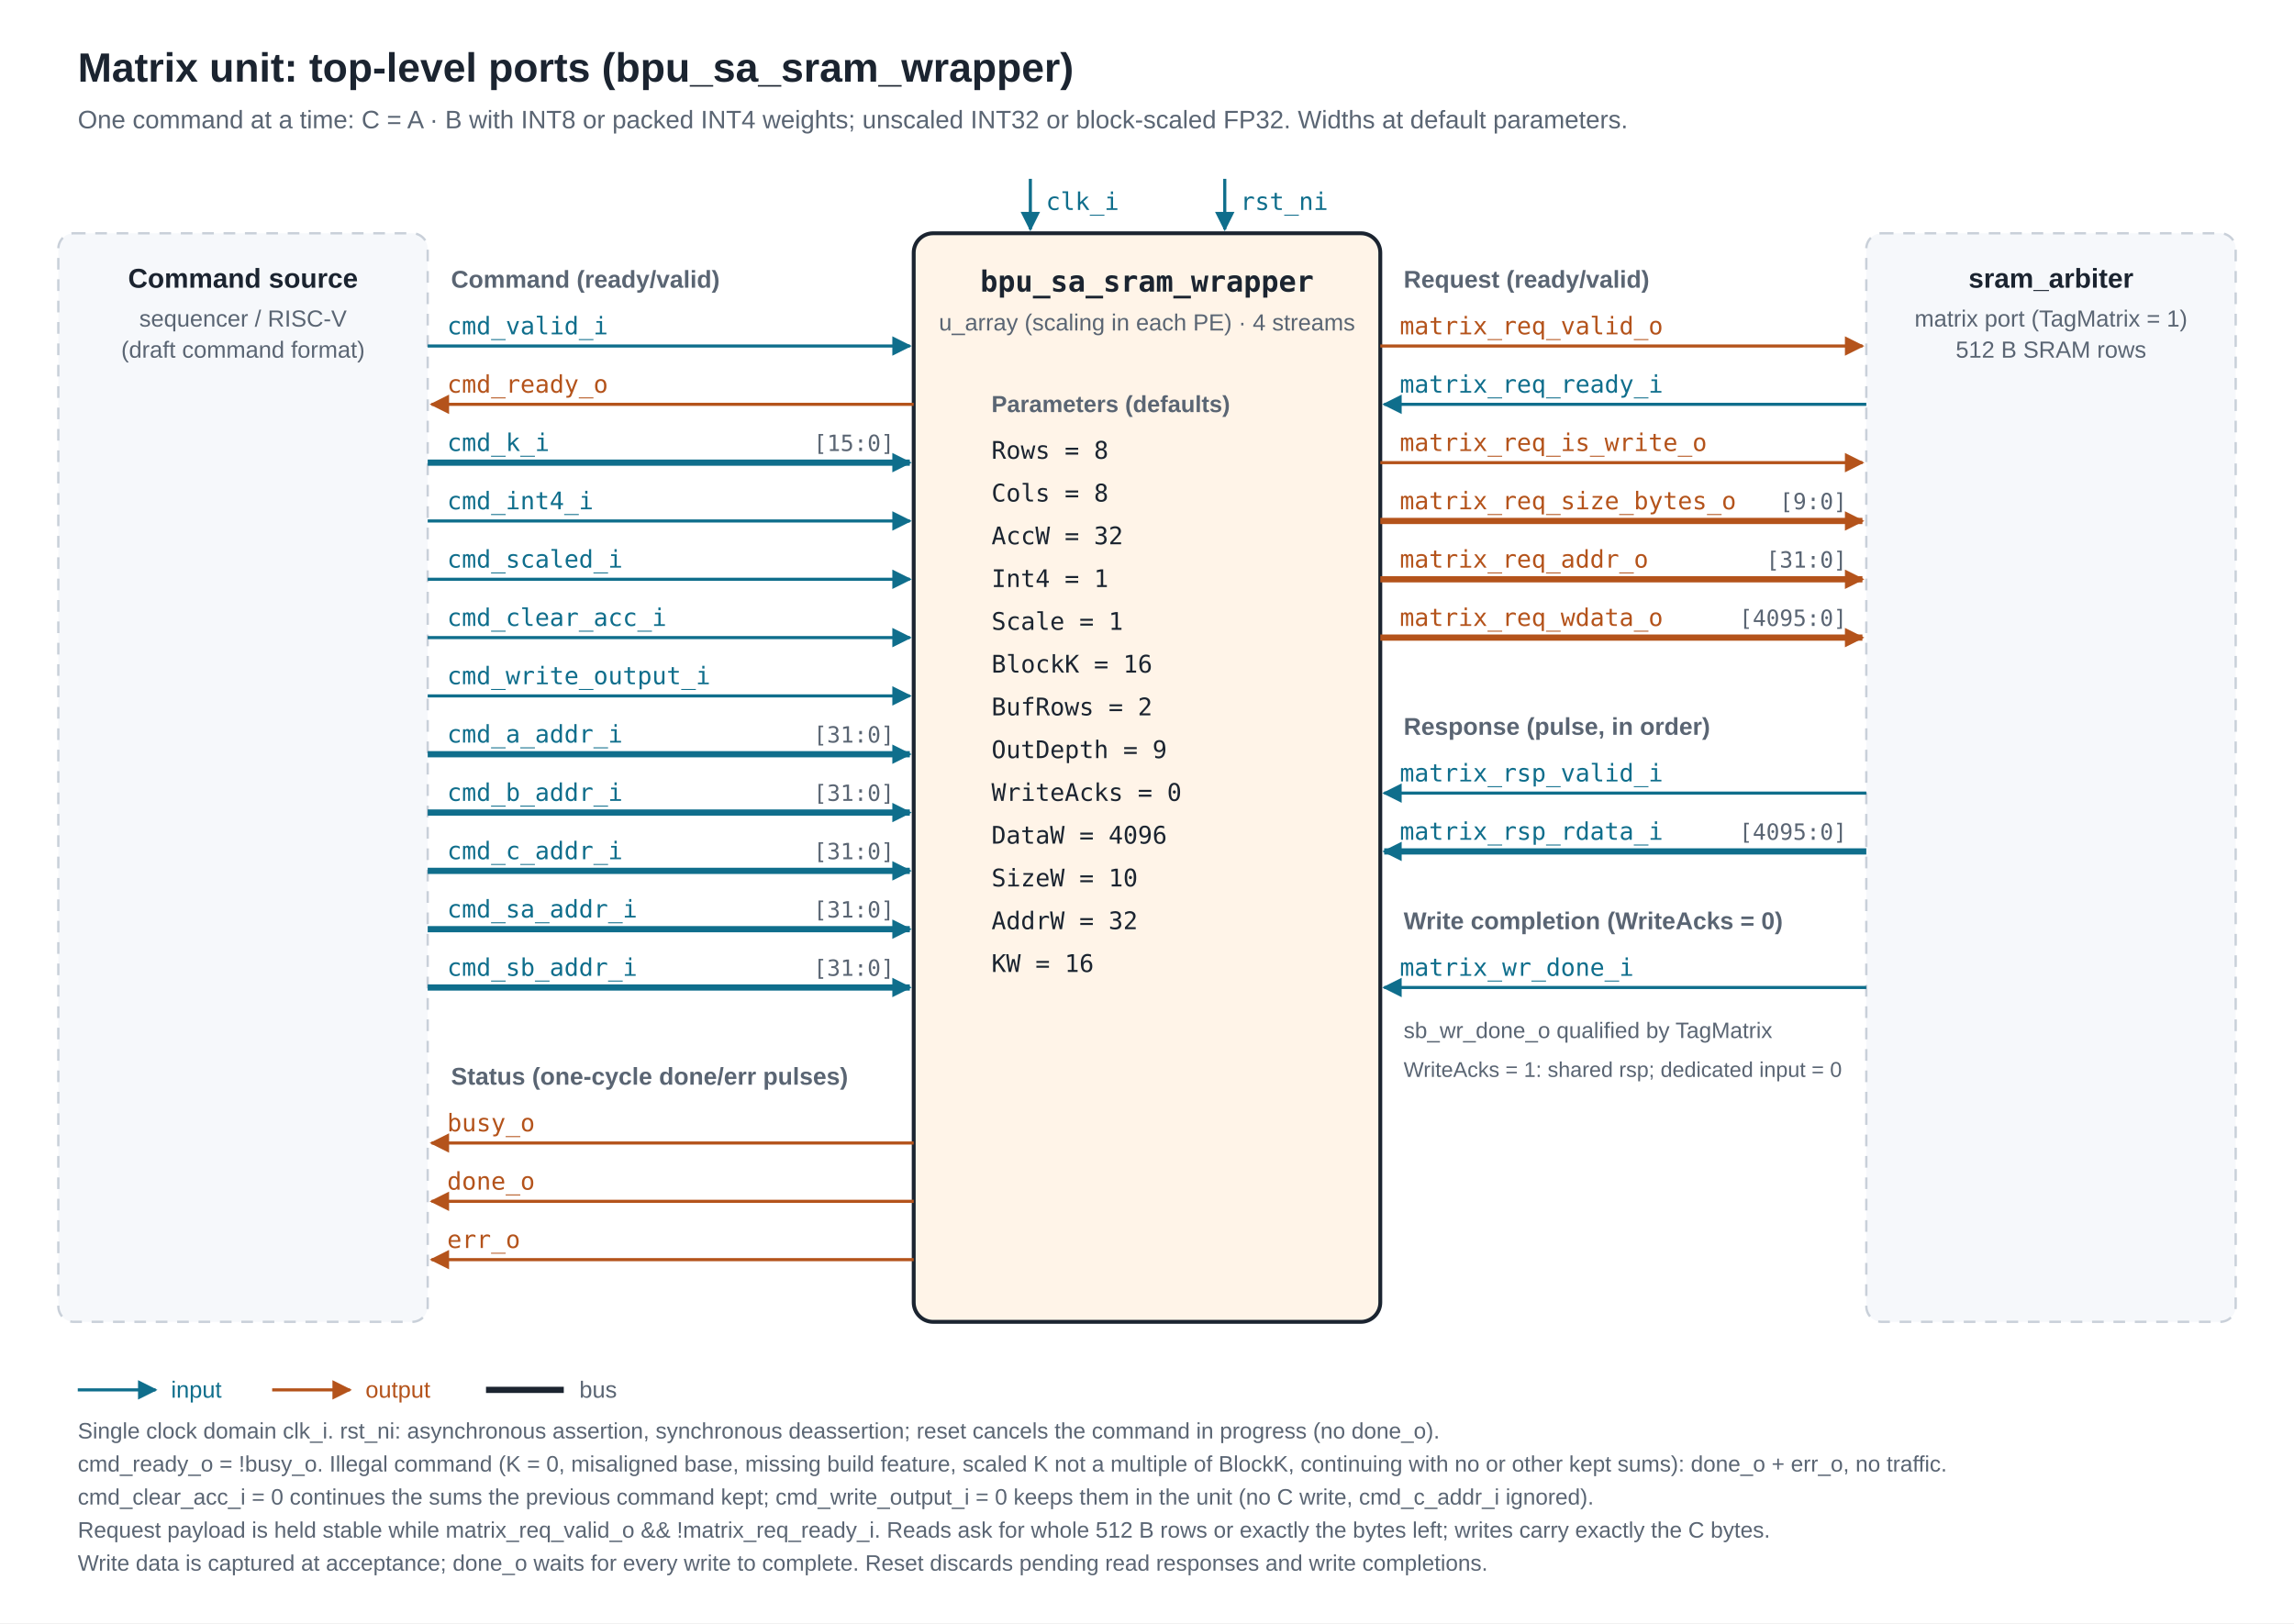
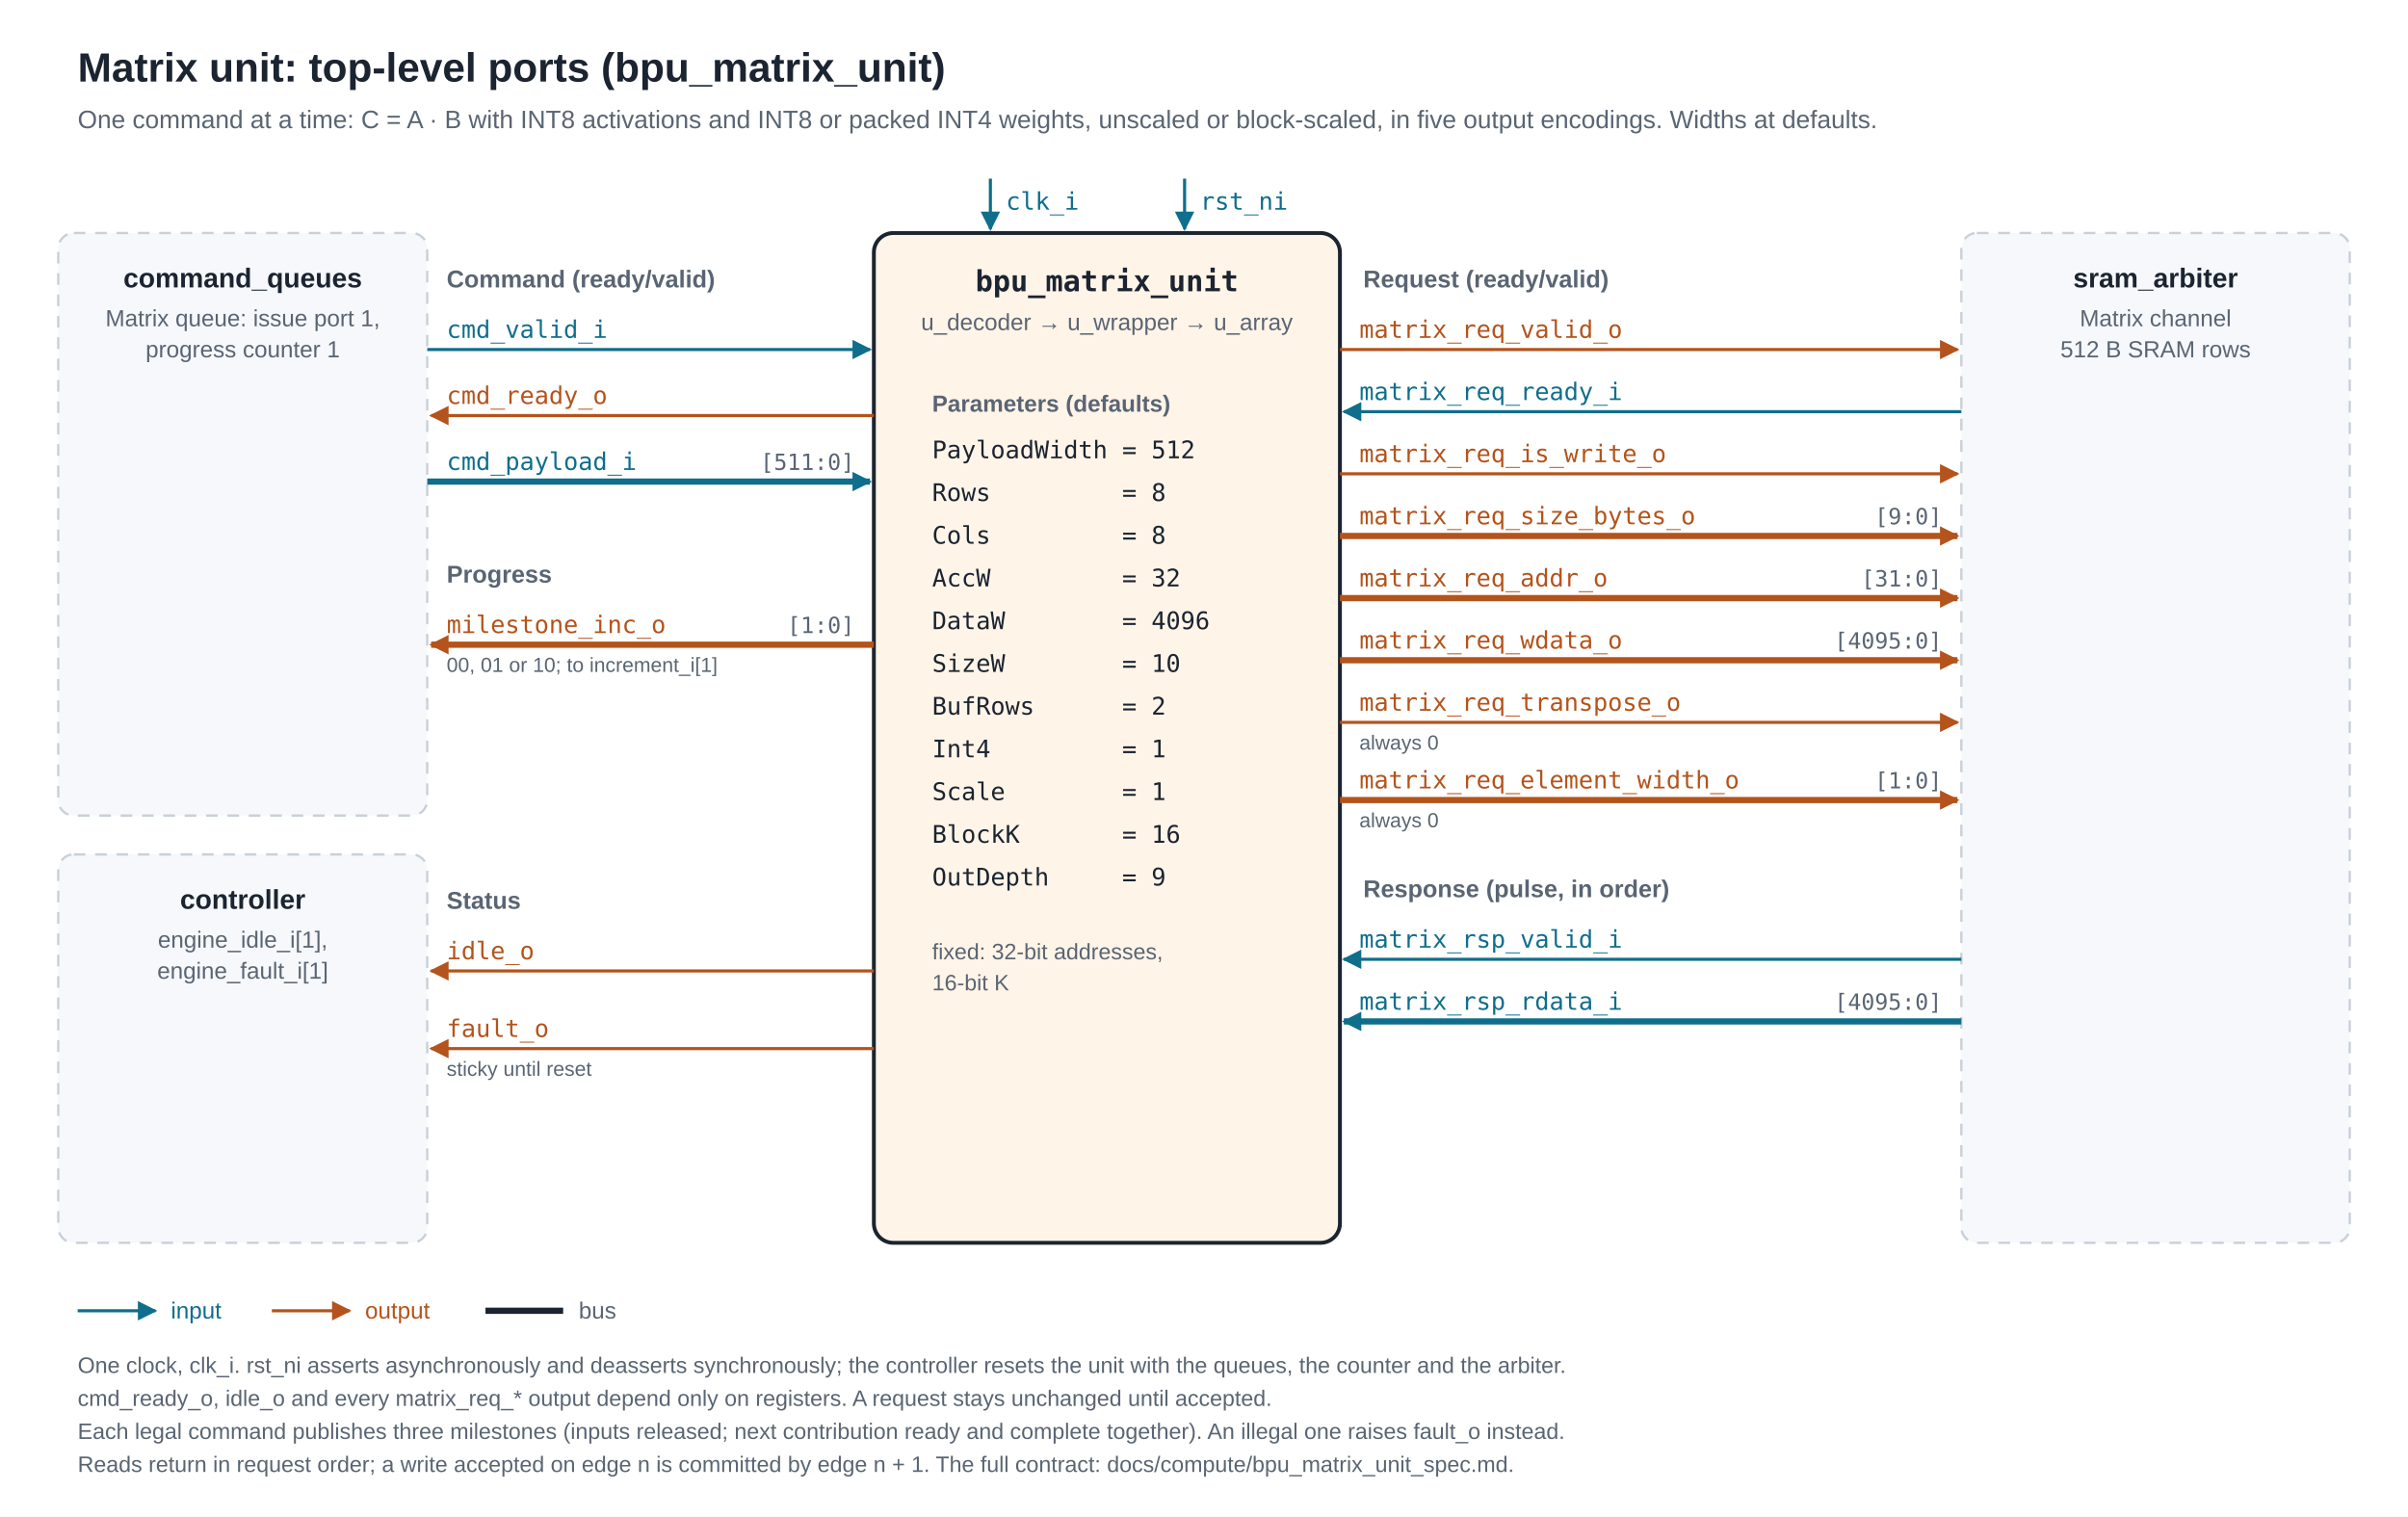
- <svg xmlns="http://www.w3.org/2000/svg" width="1180" height="835" viewBox="0 0 1180 835" role="img">
+ <svg xmlns="http://www.w3.org/2000/svg" width="1240" height="781" viewBox="0 0 1240 781" role="img">
  <defs>
    <marker id="ain" viewBox="0 0 10 10" refX="9" refY="5" markerWidth="10" markerHeight="10" markerUnits="userSpaceOnUse" orient="auto">
      <path d="M0 0L10 5L0 10z" fill="#0f6e8c" />
    </marker>
    <marker id="aout" viewBox="0 0 10 10" refX="9" refY="5" markerWidth="10" markerHeight="10" markerUnits="userSpaceOnUse" orient="auto">
      <path d="M0 0L10 5L0 10z" fill="#b4531b" />
    </marker>
    <marker id="aink" viewBox="0 0 10 10" refX="9" refY="5" markerWidth="10" markerHeight="10" markerUnits="userSpaceOnUse" orient="auto">
      <path d="M0 0L10 5L0 10z" fill="#1b2430" />
    </marker>
  </defs>
-   <rect width="1180" height="835" fill="#ffffff" />
-   <text x="40" y="42" font-family="Segoe UI, Helvetica Neue, Arial, sans-serif" font-size="21" fill="#1b2430" font-weight="bold" text-anchor="start">Matrix unit: top-level ports (bpu_sa_sram_wrapper)</text>
-   <text x="40" y="66" font-family="Segoe UI, Helvetica Neue, Arial, sans-serif" font-size="13" fill="#5a6573" font-weight="normal" text-anchor="start">One command at a time: C = A · B with INT8 or packed INT4 weights; unscaled INT32 or block-scaled FP32. Widths at default parameters.</text>
-   <rect x="30" y="120" width="190" height="560" rx="8" fill="#f6f8fb" stroke="#c9d0d9" stroke-width="1.2" stroke-dasharray="6 5" />
-   <text x="125" y="148" font-family="Segoe UI, Helvetica Neue, Arial, sans-serif" font-size="14" fill="#1b2430" font-weight="bold" text-anchor="middle">Command source</text>
-   <text x="125" y="168" font-family="Segoe UI, Helvetica Neue, Arial, sans-serif" font-size="12" fill="#5a6573" font-weight="normal" text-anchor="middle">sequencer / RISC-V</text>
-   <text x="125" y="184" font-family="Segoe UI, Helvetica Neue, Arial, sans-serif" font-size="12" fill="#5a6573" font-weight="normal" text-anchor="middle">(draft command format)</text>
-   <rect x="960" y="120" width="190" height="560" rx="8" fill="#f6f8fb" stroke="#c9d0d9" stroke-width="1.2" stroke-dasharray="6 5" />
-   <text x="1055" y="148" font-family="Segoe UI, Helvetica Neue, Arial, sans-serif" font-size="14" fill="#1b2430" font-weight="bold" text-anchor="middle">sram_arbiter</text>
-   <text x="1055" y="168" font-family="Segoe UI, Helvetica Neue, Arial, sans-serif" font-size="12" fill="#5a6573" font-weight="normal" text-anchor="middle">matrix port (TagMatrix = 1)</text>
-   <text x="1055" y="184" font-family="Segoe UI, Helvetica Neue, Arial, sans-serif" font-size="12" fill="#5a6573" font-weight="normal" text-anchor="middle">512 B SRAM rows</text>
-   <rect x="470" y="120" width="240" height="560" rx="10" fill="#fff4e8" stroke="#1b2430" stroke-width="2" />
-   <text x="590.0" y="150" font-family="Consolas, Menlo, DejaVu Sans Mono, monospace" font-size="15" fill="#1b2430" font-weight="bold" text-anchor="middle">bpu_sa_sram_wrapper</text>
-   <text x="590.0" y="170" font-family="Segoe UI, Helvetica Neue, Arial, sans-serif" font-size="12" fill="#5a6573" font-weight="normal" text-anchor="middle">u_array (scaling in each PE) · 4 streams</text>
-   <text x="510" y="212" font-family="Segoe UI, Helvetica Neue, Arial, sans-serif" font-size="12" fill="#5a6573" font-weight="bold" text-anchor="start">Parameters (defaults)</text>
-   <text x="510" y="236" font-family="Consolas, Menlo, DejaVu Sans Mono, monospace" font-size="12.5" fill="#1b2430" font-weight="normal" text-anchor="start">Rows      = 8</text>
-   <text x="510" y="258" font-family="Consolas, Menlo, DejaVu Sans Mono, monospace" font-size="12.5" fill="#1b2430" font-weight="normal" text-anchor="start">Cols      = 8</text>
-   <text x="510" y="280" font-family="Consolas, Menlo, DejaVu Sans Mono, monospace" font-size="12.5" fill="#1b2430" font-weight="normal" text-anchor="start">AccW      = 32</text>
-   <text x="510" y="302" font-family="Consolas, Menlo, DejaVu Sans Mono, monospace" font-size="12.5" fill="#1b2430" font-weight="normal" text-anchor="start">Int4      = 1</text>
-   <text x="510" y="324" font-family="Consolas, Menlo, DejaVu Sans Mono, monospace" font-size="12.5" fill="#1b2430" font-weight="normal" text-anchor="start">Scale     = 1</text>
-   <text x="510" y="346" font-family="Consolas, Menlo, DejaVu Sans Mono, monospace" font-size="12.5" fill="#1b2430" font-weight="normal" text-anchor="start">BlockK    = 16</text>
-   <text x="510" y="368" font-family="Consolas, Menlo, DejaVu Sans Mono, monospace" font-size="12.5" fill="#1b2430" font-weight="normal" text-anchor="start">BufRows   = 2</text>
-   <text x="510" y="390" font-family="Consolas, Menlo, DejaVu Sans Mono, monospace" font-size="12.5" fill="#1b2430" font-weight="normal" text-anchor="start">OutDepth  = 9</text>
-   <text x="510" y="412" font-family="Consolas, Menlo, DejaVu Sans Mono, monospace" font-size="12.5" fill="#1b2430" font-weight="normal" text-anchor="start">WriteAcks = 0</text>
-   <text x="510" y="434" font-family="Consolas, Menlo, DejaVu Sans Mono, monospace" font-size="12.5" fill="#1b2430" font-weight="normal" text-anchor="start">DataW     = 4096</text>
-   <text x="510" y="456" font-family="Consolas, Menlo, DejaVu Sans Mono, monospace" font-size="12.5" fill="#1b2430" font-weight="normal" text-anchor="start">SizeW     = 10</text>
-   <text x="510" y="478" font-family="Consolas, Menlo, DejaVu Sans Mono, monospace" font-size="12.5" fill="#1b2430" font-weight="normal" text-anchor="start">AddrW     = 32</text>
-   <text x="510" y="500" font-family="Consolas, Menlo, DejaVu Sans Mono, monospace" font-size="12.5" fill="#1b2430" font-weight="normal" text-anchor="start">KW        = 16</text>
-   <polyline points="530,92 530,118" fill="none" stroke="#0f6e8c" stroke-width="1.6" marker-end="url(#ain)" />
-   <text x="538" y="108" font-family="Consolas, Menlo, DejaVu Sans Mono, monospace" font-size="12.5" fill="#0f6e8c" font-weight="normal" text-anchor="start">clk_i</text>
-   <polyline points="630,92 630,118" fill="none" stroke="#0f6e8c" stroke-width="1.6" marker-end="url(#ain)" />
-   <text x="638" y="108" font-family="Consolas, Menlo, DejaVu Sans Mono, monospace" font-size="12.5" fill="#0f6e8c" font-weight="normal" text-anchor="start">rst_ni</text>
-   <text x="232" y="148" font-family="Segoe UI, Helvetica Neue, Arial, sans-serif" font-size="12.5" fill="#5a6573" font-weight="bold" text-anchor="start">Command (ready/valid)</text>
-   <polyline points="220,178 468,178" fill="none" stroke="#0f6e8c" stroke-width="1.6" marker-end="url(#ain)" />
-   <text x="230" y="172" font-family="Consolas, Menlo, DejaVu Sans Mono, monospace" font-size="12.5" fill="#0f6e8c" font-weight="normal" text-anchor="start">cmd_valid_i</text>
-   <polyline points="470,208 222,208" fill="none" stroke="#b4531b" stroke-width="1.6" marker-end="url(#aout)" />
-   <text x="230" y="202" font-family="Consolas, Menlo, DejaVu Sans Mono, monospace" font-size="12.5" fill="#b4531b" font-weight="normal" text-anchor="start">cmd_ready_o</text>
-   <polyline points="220,238 468,238" fill="none" stroke="#0f6e8c" stroke-width="3.2" marker-end="url(#ain)" />
-   <text x="230" y="232" font-family="Consolas, Menlo, DejaVu Sans Mono, monospace" font-size="12.5" fill="#0f6e8c" font-weight="normal" text-anchor="start">cmd_k_i</text>
-   <text x="460" y="232" font-family="Consolas, Menlo, DejaVu Sans Mono, monospace" font-size="11.5" fill="#5a6573" font-weight="normal" text-anchor="end">[15:0]</text>
-   <polyline points="220,268 468,268" fill="none" stroke="#0f6e8c" stroke-width="1.6" marker-end="url(#ain)" />
-   <text x="230" y="262" font-family="Consolas, Menlo, DejaVu Sans Mono, monospace" font-size="12.5" fill="#0f6e8c" font-weight="normal" text-anchor="start">cmd_int4_i</text>
-   <polyline points="220,298 468,298" fill="none" stroke="#0f6e8c" stroke-width="1.6" marker-end="url(#ain)" />
-   <text x="230" y="292" font-family="Consolas, Menlo, DejaVu Sans Mono, monospace" font-size="12.5" fill="#0f6e8c" font-weight="normal" text-anchor="start">cmd_scaled_i</text>
-   <polyline points="220,328 468,328" fill="none" stroke="#0f6e8c" stroke-width="1.6" marker-end="url(#ain)" />
-   <text x="230" y="322" font-family="Consolas, Menlo, DejaVu Sans Mono, monospace" font-size="12.5" fill="#0f6e8c" font-weight="normal" text-anchor="start">cmd_clear_acc_i</text>
-   <polyline points="220,358 468,358" fill="none" stroke="#0f6e8c" stroke-width="1.6" marker-end="url(#ain)" />
-   <text x="230" y="352" font-family="Consolas, Menlo, DejaVu Sans Mono, monospace" font-size="12.5" fill="#0f6e8c" font-weight="normal" text-anchor="start">cmd_write_output_i</text>
-   <polyline points="220,388 468,388" fill="none" stroke="#0f6e8c" stroke-width="3.2" marker-end="url(#ain)" />
-   <text x="230" y="382" font-family="Consolas, Menlo, DejaVu Sans Mono, monospace" font-size="12.5" fill="#0f6e8c" font-weight="normal" text-anchor="start">cmd_a_addr_i</text>
-   <text x="460" y="382" font-family="Consolas, Menlo, DejaVu Sans Mono, monospace" font-size="11.5" fill="#5a6573" font-weight="normal" text-anchor="end">[31:0]</text>
-   <polyline points="220,418 468,418" fill="none" stroke="#0f6e8c" stroke-width="3.2" marker-end="url(#ain)" />
-   <text x="230" y="412" font-family="Consolas, Menlo, DejaVu Sans Mono, monospace" font-size="12.5" fill="#0f6e8c" font-weight="normal" text-anchor="start">cmd_b_addr_i</text>
-   <text x="460" y="412" font-family="Consolas, Menlo, DejaVu Sans Mono, monospace" font-size="11.5" fill="#5a6573" font-weight="normal" text-anchor="end">[31:0]</text>
-   <polyline points="220,448 468,448" fill="none" stroke="#0f6e8c" stroke-width="3.2" marker-end="url(#ain)" />
-   <text x="230" y="442" font-family="Consolas, Menlo, DejaVu Sans Mono, monospace" font-size="12.5" fill="#0f6e8c" font-weight="normal" text-anchor="start">cmd_c_addr_i</text>
-   <text x="460" y="442" font-family="Consolas, Menlo, DejaVu Sans Mono, monospace" font-size="11.5" fill="#5a6573" font-weight="normal" text-anchor="end">[31:0]</text>
-   <polyline points="220,478 468,478" fill="none" stroke="#0f6e8c" stroke-width="3.2" marker-end="url(#ain)" />
-   <text x="230" y="472" font-family="Consolas, Menlo, DejaVu Sans Mono, monospace" font-size="12.5" fill="#0f6e8c" font-weight="normal" text-anchor="start">cmd_sa_addr_i</text>
-   <text x="460" y="472" font-family="Consolas, Menlo, DejaVu Sans Mono, monospace" font-size="11.5" fill="#5a6573" font-weight="normal" text-anchor="end">[31:0]</text>
-   <polyline points="220,508 468,508" fill="none" stroke="#0f6e8c" stroke-width="3.2" marker-end="url(#ain)" />
-   <text x="230" y="502" font-family="Consolas, Menlo, DejaVu Sans Mono, monospace" font-size="12.5" fill="#0f6e8c" font-weight="normal" text-anchor="start">cmd_sb_addr_i</text>
-   <text x="460" y="502" font-family="Consolas, Menlo, DejaVu Sans Mono, monospace" font-size="11.5" fill="#5a6573" font-weight="normal" text-anchor="end">[31:0]</text>
-   <text x="232" y="558" font-family="Segoe UI, Helvetica Neue, Arial, sans-serif" font-size="12.5" fill="#5a6573" font-weight="bold" text-anchor="start">Status (one-cycle done/err pulses)</text>
-   <polyline points="470,588 222,588" fill="none" stroke="#b4531b" stroke-width="1.6" marker-end="url(#aout)" />
-   <text x="230" y="582" font-family="Consolas, Menlo, DejaVu Sans Mono, monospace" font-size="12.5" fill="#b4531b" font-weight="normal" text-anchor="start">busy_o</text>
-   <polyline points="470,618 222,618" fill="none" stroke="#b4531b" stroke-width="1.6" marker-end="url(#aout)" />
-   <text x="230" y="612" font-family="Consolas, Menlo, DejaVu Sans Mono, monospace" font-size="12.5" fill="#b4531b" font-weight="normal" text-anchor="start">done_o</text>
-   <polyline points="470,648 222,648" fill="none" stroke="#b4531b" stroke-width="1.6" marker-end="url(#aout)" />
-   <text x="230" y="642" font-family="Consolas, Menlo, DejaVu Sans Mono, monospace" font-size="12.5" fill="#b4531b" font-weight="normal" text-anchor="start">err_o</text>
-   <text x="722" y="148" font-family="Segoe UI, Helvetica Neue, Arial, sans-serif" font-size="12.5" fill="#5a6573" font-weight="bold" text-anchor="start">Request (ready/valid)</text>
-   <polyline points="710,178 958,178" fill="none" stroke="#b4531b" stroke-width="1.6" marker-end="url(#aout)" />
-   <text x="720" y="172" font-family="Consolas, Menlo, DejaVu Sans Mono, monospace" font-size="12.5" fill="#b4531b" font-weight="normal" text-anchor="start">matrix_req_valid_o</text>
-   <polyline points="960,208 712,208" fill="none" stroke="#0f6e8c" stroke-width="1.6" marker-end="url(#ain)" />
-   <text x="720" y="202" font-family="Consolas, Menlo, DejaVu Sans Mono, monospace" font-size="12.5" fill="#0f6e8c" font-weight="normal" text-anchor="start">matrix_req_ready_i</text>
-   <polyline points="710,238 958,238" fill="none" stroke="#b4531b" stroke-width="1.6" marker-end="url(#aout)" />
-   <text x="720" y="232" font-family="Consolas, Menlo, DejaVu Sans Mono, monospace" font-size="12.5" fill="#b4531b" font-weight="normal" text-anchor="start">matrix_req_is_write_o</text>
-   <polyline points="710,268 958,268" fill="none" stroke="#b4531b" stroke-width="3.2" marker-end="url(#aout)" />
-   <text x="720" y="262" font-family="Consolas, Menlo, DejaVu Sans Mono, monospace" font-size="12.5" fill="#b4531b" font-weight="normal" text-anchor="start">matrix_req_size_bytes_o</text>
-   <text x="950" y="262" font-family="Consolas, Menlo, DejaVu Sans Mono, monospace" font-size="11.5" fill="#5a6573" font-weight="normal" text-anchor="end">[9:0]</text>
-   <polyline points="710,298 958,298" fill="none" stroke="#b4531b" stroke-width="3.2" marker-end="url(#aout)" />
-   <text x="720" y="292" font-family="Consolas, Menlo, DejaVu Sans Mono, monospace" font-size="12.5" fill="#b4531b" font-weight="normal" text-anchor="start">matrix_req_addr_o</text>
-   <text x="950" y="292" font-family="Consolas, Menlo, DejaVu Sans Mono, monospace" font-size="11.5" fill="#5a6573" font-weight="normal" text-anchor="end">[31:0]</text>
-   <polyline points="710,328 958,328" fill="none" stroke="#b4531b" stroke-width="3.2" marker-end="url(#aout)" />
-   <text x="720" y="322" font-family="Consolas, Menlo, DejaVu Sans Mono, monospace" font-size="12.5" fill="#b4531b" font-weight="normal" text-anchor="start">matrix_req_wdata_o</text>
-   <text x="950" y="322" font-family="Consolas, Menlo, DejaVu Sans Mono, monospace" font-size="11.5" fill="#5a6573" font-weight="normal" text-anchor="end">[4095:0]</text>
-   <text x="722" y="378" font-family="Segoe UI, Helvetica Neue, Arial, sans-serif" font-size="12.5" fill="#5a6573" font-weight="bold" text-anchor="start">Response (pulse, in order)</text>
-   <polyline points="960,408 712,408" fill="none" stroke="#0f6e8c" stroke-width="1.6" marker-end="url(#ain)" />
-   <text x="720" y="402" font-family="Consolas, Menlo, DejaVu Sans Mono, monospace" font-size="12.5" fill="#0f6e8c" font-weight="normal" text-anchor="start">matrix_rsp_valid_i</text>
-   <polyline points="960,438 712,438" fill="none" stroke="#0f6e8c" stroke-width="3.2" marker-end="url(#ain)" />
-   <text x="720" y="432" font-family="Consolas, Menlo, DejaVu Sans Mono, monospace" font-size="12.5" fill="#0f6e8c" font-weight="normal" text-anchor="start">matrix_rsp_rdata_i</text>
-   <text x="950" y="432" font-family="Consolas, Menlo, DejaVu Sans Mono, monospace" font-size="11.5" fill="#5a6573" font-weight="normal" text-anchor="end">[4095:0]</text>
-   <text x="722" y="478" font-family="Segoe UI, Helvetica Neue, Arial, sans-serif" font-size="12.5" fill="#5a6573" font-weight="bold" text-anchor="start">Write completion (WriteAcks = 0)</text>
-   <polyline points="960,508 712,508" fill="none" stroke="#0f6e8c" stroke-width="1.6" marker-end="url(#ain)" />
-   <text x="720" y="502" font-family="Consolas, Menlo, DejaVu Sans Mono, monospace" font-size="12.5" fill="#0f6e8c" font-weight="normal" text-anchor="start">matrix_wr_done_i</text>
-   <text x="722" y="534" font-family="Segoe UI, Helvetica Neue, Arial, sans-serif" font-size="11.5" fill="#5a6573" font-weight="normal" text-anchor="start">sb_wr_done_o qualified by TagMatrix</text>
-   <text x="722" y="554" font-family="Segoe UI, Helvetica Neue, Arial, sans-serif" font-size="11" fill="#5a6573" font-weight="normal" text-anchor="start">WriteAcks = 1: shared rsp; dedicated input = 0</text>
-   <polyline points="40,715 80,715" fill="none" stroke="#0f6e8c" stroke-width="1.6" marker-end="url(#ain)" />
-   <text x="88" y="719" font-family="Segoe UI, Helvetica Neue, Arial, sans-serif" font-size="12" fill="#0f6e8c" font-weight="normal" text-anchor="start">input</text>
-   <polyline points="140,715 180,715" fill="none" stroke="#b4531b" stroke-width="1.6" marker-end="url(#aout)" />
-   <text x="188" y="719" font-family="Segoe UI, Helvetica Neue, Arial, sans-serif" font-size="12" fill="#b4531b" font-weight="normal" text-anchor="start">output</text>
-   <polyline points="250,715 290,715" fill="none" stroke="#1b2430" stroke-width="3.2" />
-   <text x="298" y="719" font-family="Segoe UI, Helvetica Neue, Arial, sans-serif" font-size="12" fill="#5a6573" font-weight="normal" text-anchor="start">bus</text>
-   <text x="40" y="740" font-family="Segoe UI, Helvetica Neue, Arial, sans-serif" font-size="11.5" fill="#5a6573" font-weight="normal" text-anchor="start">Single clock domain clk_i. rst_ni: asynchronous assertion, synchronous deassertion; reset cancels the command in progress (no done_o).</text>
-   <text x="40" y="757" font-family="Segoe UI, Helvetica Neue, Arial, sans-serif" font-size="11.5" fill="#5a6573" font-weight="normal" text-anchor="start">cmd_ready_o = !busy_o. Illegal command (K = 0, misaligned base, missing build feature, scaled K not a multiple of BlockK, continuing with no or other kept sums): done_o + err_o, no traffic.</text>
-   <text x="40" y="774" font-family="Segoe UI, Helvetica Neue, Arial, sans-serif" font-size="11.5" fill="#5a6573" font-weight="normal" text-anchor="start">cmd_clear_acc_i = 0 continues the sums the previous command kept; cmd_write_output_i = 0 keeps them in the unit (no C write, cmd_c_addr_i ignored).</text>
-   <text x="40" y="791" font-family="Segoe UI, Helvetica Neue, Arial, sans-serif" font-size="11.5" fill="#5a6573" font-weight="normal" text-anchor="start">Request payload is held stable while matrix_req_valid_o &amp;&amp; !matrix_req_ready_i. Reads ask for whole 512 B rows or exactly the bytes left; writes carry exactly the C bytes.</text>
-   <text x="40" y="808" font-family="Segoe UI, Helvetica Neue, Arial, sans-serif" font-size="11.5" fill="#5a6573" font-weight="normal" text-anchor="start">Write data is captured at acceptance; done_o waits for every write to complete. Reset discards pending read responses and write completions.</text>
+   <rect width="1240" height="781" fill="#ffffff" />
+   <text x="40" y="42" font-family="Segoe UI, Helvetica Neue, Arial, sans-serif" font-size="21" fill="#1b2430" font-weight="bold" text-anchor="start" xml:space="preserve">Matrix unit: top-level ports (bpu_matrix_unit)</text>
+   <text x="40" y="66" font-family="Segoe UI, Helvetica Neue, Arial, sans-serif" font-size="13" fill="#5a6573" font-weight="normal" text-anchor="start" xml:space="preserve">One command at a time: C = A · B with INT8 activations and INT8 or packed INT4 weights, unscaled or block-scaled, in five output encodings. Widths at defaults.</text>
+   <rect x="30" y="120" width="190" height="300" rx="8" fill="#f6f8fb" stroke="#c9d0d9" stroke-width="1.2" stroke-dasharray="6 5" />
+   <text x="125" y="148" font-family="Segoe UI, Helvetica Neue, Arial, sans-serif" font-size="14" fill="#1b2430" font-weight="bold" text-anchor="middle" xml:space="preserve">command_queues</text>
+   <text x="125" y="168" font-family="Segoe UI, Helvetica Neue, Arial, sans-serif" font-size="12" fill="#5a6573" font-weight="normal" text-anchor="middle" xml:space="preserve">Matrix queue: issue port 1,</text>
+   <text x="125" y="184" font-family="Segoe UI, Helvetica Neue, Arial, sans-serif" font-size="12" fill="#5a6573" font-weight="normal" text-anchor="middle" xml:space="preserve">progress counter 1</text>
+   <rect x="30" y="440" width="190" height="200" rx="8" fill="#f6f8fb" stroke="#c9d0d9" stroke-width="1.2" stroke-dasharray="6 5" />
+   <text x="125" y="468" font-family="Segoe UI, Helvetica Neue, Arial, sans-serif" font-size="14" fill="#1b2430" font-weight="bold" text-anchor="middle" xml:space="preserve">controller</text>
+   <text x="125" y="488" font-family="Segoe UI, Helvetica Neue, Arial, sans-serif" font-size="12" fill="#5a6573" font-weight="normal" text-anchor="middle" xml:space="preserve">engine_idle_i[1],</text>
+   <text x="125" y="504" font-family="Segoe UI, Helvetica Neue, Arial, sans-serif" font-size="12" fill="#5a6573" font-weight="normal" text-anchor="middle" xml:space="preserve">engine_fault_i[1]</text>
+   <rect x="1010" y="120" width="200" height="520" rx="8" fill="#f6f8fb" stroke="#c9d0d9" stroke-width="1.2" stroke-dasharray="6 5" />
+   <text x="1110" y="148" font-family="Segoe UI, Helvetica Neue, Arial, sans-serif" font-size="14" fill="#1b2430" font-weight="bold" text-anchor="middle" xml:space="preserve">sram_arbiter</text>
+   <text x="1110" y="168" font-family="Segoe UI, Helvetica Neue, Arial, sans-serif" font-size="12" fill="#5a6573" font-weight="normal" text-anchor="middle" xml:space="preserve">Matrix channel</text>
+   <text x="1110" y="184" font-family="Segoe UI, Helvetica Neue, Arial, sans-serif" font-size="12" fill="#5a6573" font-weight="normal" text-anchor="middle" xml:space="preserve">512 B SRAM rows</text>
+   <rect x="450" y="120" width="240" height="520" rx="10" fill="#fff4e8" stroke="#1b2430" stroke-width="2" />
+   <text x="570.0" y="150" font-family="Consolas, Menlo, DejaVu Sans Mono, monospace" font-size="15" fill="#1b2430" font-weight="bold" text-anchor="middle" xml:space="preserve">bpu_matrix_unit</text>
+   <text x="570.0" y="170" font-family="Segoe UI, Helvetica Neue, Arial, sans-serif" font-size="12" fill="#5a6573" font-weight="normal" text-anchor="middle" xml:space="preserve">u_decoder → u_wrapper → u_array</text>
+   <text x="480" y="212" font-family="Segoe UI, Helvetica Neue, Arial, sans-serif" font-size="12" fill="#5a6573" font-weight="bold" text-anchor="start" xml:space="preserve">Parameters (defaults)</text>
+   <text x="480" y="236" font-family="Consolas, Menlo, DejaVu Sans Mono, monospace" font-size="12.5" fill="#1b2430" font-weight="normal" text-anchor="start" xml:space="preserve">PayloadWidth = 512</text>
+   <text x="480" y="258" font-family="Consolas, Menlo, DejaVu Sans Mono, monospace" font-size="12.5" fill="#1b2430" font-weight="normal" text-anchor="start" xml:space="preserve">Rows         = 8</text>
+   <text x="480" y="280" font-family="Consolas, Menlo, DejaVu Sans Mono, monospace" font-size="12.5" fill="#1b2430" font-weight="normal" text-anchor="start" xml:space="preserve">Cols         = 8</text>
+   <text x="480" y="302" font-family="Consolas, Menlo, DejaVu Sans Mono, monospace" font-size="12.5" fill="#1b2430" font-weight="normal" text-anchor="start" xml:space="preserve">AccW         = 32</text>
+   <text x="480" y="324" font-family="Consolas, Menlo, DejaVu Sans Mono, monospace" font-size="12.5" fill="#1b2430" font-weight="normal" text-anchor="start" xml:space="preserve">DataW        = 4096</text>
+   <text x="480" y="346" font-family="Consolas, Menlo, DejaVu Sans Mono, monospace" font-size="12.5" fill="#1b2430" font-weight="normal" text-anchor="start" xml:space="preserve">SizeW        = 10</text>
+   <text x="480" y="368" font-family="Consolas, Menlo, DejaVu Sans Mono, monospace" font-size="12.5" fill="#1b2430" font-weight="normal" text-anchor="start" xml:space="preserve">BufRows      = 2</text>
+   <text x="480" y="390" font-family="Consolas, Menlo, DejaVu Sans Mono, monospace" font-size="12.5" fill="#1b2430" font-weight="normal" text-anchor="start" xml:space="preserve">Int4         = 1</text>
+   <text x="480" y="412" font-family="Consolas, Menlo, DejaVu Sans Mono, monospace" font-size="12.5" fill="#1b2430" font-weight="normal" text-anchor="start" xml:space="preserve">Scale        = 1</text>
+   <text x="480" y="434" font-family="Consolas, Menlo, DejaVu Sans Mono, monospace" font-size="12.5" fill="#1b2430" font-weight="normal" text-anchor="start" xml:space="preserve">BlockK       = 16</text>
+   <text x="480" y="456" font-family="Consolas, Menlo, DejaVu Sans Mono, monospace" font-size="12.5" fill="#1b2430" font-weight="normal" text-anchor="start" xml:space="preserve">OutDepth     = 9</text>
+   <text x="480" y="494" font-family="Segoe UI, Helvetica Neue, Arial, sans-serif" font-size="11.5" fill="#5a6573" font-weight="normal" text-anchor="start" xml:space="preserve">fixed: 32-bit addresses,</text>
+   <text x="480" y="510" font-family="Segoe UI, Helvetica Neue, Arial, sans-serif" font-size="11.5" fill="#5a6573" font-weight="normal" text-anchor="start" xml:space="preserve">16-bit K</text>
+   <polyline points="510,92 510,118" fill="none" stroke="#0f6e8c" stroke-width="1.6" marker-end="url(#ain)" />
+   <text x="518" y="108" font-family="Consolas, Menlo, DejaVu Sans Mono, monospace" font-size="12.5" fill="#0f6e8c" font-weight="normal" text-anchor="start" xml:space="preserve">clk_i</text>
+   <polyline points="610,92 610,118" fill="none" stroke="#0f6e8c" stroke-width="1.6" marker-end="url(#ain)" />
+   <text x="618" y="108" font-family="Consolas, Menlo, DejaVu Sans Mono, monospace" font-size="12.5" fill="#0f6e8c" font-weight="normal" text-anchor="start" xml:space="preserve">rst_ni</text>
+   <text x="230" y="148" font-family="Segoe UI, Helvetica Neue, Arial, sans-serif" font-size="12.5" fill="#5a6573" font-weight="bold" text-anchor="start" xml:space="preserve">Command (ready/valid)</text>
+   <polyline points="220,180 448,180" fill="none" stroke="#0f6e8c" stroke-width="1.6" marker-end="url(#ain)" />
+   <text x="230" y="174" font-family="Consolas, Menlo, DejaVu Sans Mono, monospace" font-size="12.5" fill="#0f6e8c" font-weight="normal" text-anchor="start" xml:space="preserve">cmd_valid_i</text>
+   <polyline points="450,214 222,214" fill="none" stroke="#b4531b" stroke-width="1.6" marker-end="url(#aout)" />
+   <text x="230" y="208" font-family="Consolas, Menlo, DejaVu Sans Mono, monospace" font-size="12.5" fill="#b4531b" font-weight="normal" text-anchor="start" xml:space="preserve">cmd_ready_o</text>
+   <polyline points="220,248 448,248" fill="none" stroke="#0f6e8c" stroke-width="3.2" marker-end="url(#ain)" />
+   <text x="230" y="242" font-family="Consolas, Menlo, DejaVu Sans Mono, monospace" font-size="12.5" fill="#0f6e8c" font-weight="normal" text-anchor="start" xml:space="preserve">cmd_payload_i</text>
+   <text x="440" y="242" font-family="Consolas, Menlo, DejaVu Sans Mono, monospace" font-size="11.5" fill="#5a6573" font-weight="normal" text-anchor="end" xml:space="preserve">[511:0]</text>
+   <text x="230" y="300" font-family="Segoe UI, Helvetica Neue, Arial, sans-serif" font-size="12.5" fill="#5a6573" font-weight="bold" text-anchor="start" xml:space="preserve">Progress</text>
+   <polyline points="450,332 222,332" fill="none" stroke="#b4531b" stroke-width="3.2" marker-end="url(#aout)" />
+   <text x="230" y="326" font-family="Consolas, Menlo, DejaVu Sans Mono, monospace" font-size="12.5" fill="#b4531b" font-weight="normal" text-anchor="start" xml:space="preserve">milestone_inc_o</text>
+   <text x="440" y="326" font-family="Consolas, Menlo, DejaVu Sans Mono, monospace" font-size="11.5" fill="#5a6573" font-weight="normal" text-anchor="end" xml:space="preserve">[1:0]</text>
+   <text x="230" y="346" font-family="Segoe UI, Helvetica Neue, Arial, sans-serif" font-size="10.5" fill="#5a6573" font-weight="normal" text-anchor="start" xml:space="preserve">00, 01 or 10; to increment_i[1]</text>
+   <text x="230" y="468" font-family="Segoe UI, Helvetica Neue, Arial, sans-serif" font-size="12.5" fill="#5a6573" font-weight="bold" text-anchor="start" xml:space="preserve">Status</text>
+   <polyline points="450,500 222,500" fill="none" stroke="#b4531b" stroke-width="1.6" marker-end="url(#aout)" />
+   <text x="230" y="494" font-family="Consolas, Menlo, DejaVu Sans Mono, monospace" font-size="12.5" fill="#b4531b" font-weight="normal" text-anchor="start" xml:space="preserve">idle_o</text>
+   <polyline points="450,540 222,540" fill="none" stroke="#b4531b" stroke-width="1.6" marker-end="url(#aout)" />
+   <text x="230" y="534" font-family="Consolas, Menlo, DejaVu Sans Mono, monospace" font-size="12.5" fill="#b4531b" font-weight="normal" text-anchor="start" xml:space="preserve">fault_o</text>
+   <text x="230" y="554" font-family="Segoe UI, Helvetica Neue, Arial, sans-serif" font-size="10.5" fill="#5a6573" font-weight="normal" text-anchor="start" xml:space="preserve">sticky until reset</text>
+   <text x="702" y="148" font-family="Segoe UI, Helvetica Neue, Arial, sans-serif" font-size="12.5" fill="#5a6573" font-weight="bold" text-anchor="start" xml:space="preserve">Request (ready/valid)</text>
+   <polyline points="690,180 1008,180" fill="none" stroke="#b4531b" stroke-width="1.6" marker-end="url(#aout)" />
+   <text x="700" y="174" font-family="Consolas, Menlo, DejaVu Sans Mono, monospace" font-size="12.5" fill="#b4531b" font-weight="normal" text-anchor="start" xml:space="preserve">matrix_req_valid_o</text>
+   <polyline points="1010,212 692,212" fill="none" stroke="#0f6e8c" stroke-width="1.6" marker-end="url(#ain)" />
+   <text x="700" y="206" font-family="Consolas, Menlo, DejaVu Sans Mono, monospace" font-size="12.5" fill="#0f6e8c" font-weight="normal" text-anchor="start" xml:space="preserve">matrix_req_ready_i</text>
+   <polyline points="690,244 1008,244" fill="none" stroke="#b4531b" stroke-width="1.6" marker-end="url(#aout)" />
+   <text x="700" y="238" font-family="Consolas, Menlo, DejaVu Sans Mono, monospace" font-size="12.5" fill="#b4531b" font-weight="normal" text-anchor="start" xml:space="preserve">matrix_req_is_write_o</text>
+   <polyline points="690,276 1008,276" fill="none" stroke="#b4531b" stroke-width="3.2" marker-end="url(#aout)" />
+   <text x="700" y="270" font-family="Consolas, Menlo, DejaVu Sans Mono, monospace" font-size="12.5" fill="#b4531b" font-weight="normal" text-anchor="start" xml:space="preserve">matrix_req_size_bytes_o</text>
+   <text x="1000" y="270" font-family="Consolas, Menlo, DejaVu Sans Mono, monospace" font-size="11.5" fill="#5a6573" font-weight="normal" text-anchor="end" xml:space="preserve">[9:0]</text>
+   <polyline points="690,308 1008,308" fill="none" stroke="#b4531b" stroke-width="3.2" marker-end="url(#aout)" />
+   <text x="700" y="302" font-family="Consolas, Menlo, DejaVu Sans Mono, monospace" font-size="12.5" fill="#b4531b" font-weight="normal" text-anchor="start" xml:space="preserve">matrix_req_addr_o</text>
+   <text x="1000" y="302" font-family="Consolas, Menlo, DejaVu Sans Mono, monospace" font-size="11.5" fill="#5a6573" font-weight="normal" text-anchor="end" xml:space="preserve">[31:0]</text>
+   <polyline points="690,340 1008,340" fill="none" stroke="#b4531b" stroke-width="3.2" marker-end="url(#aout)" />
+   <text x="700" y="334" font-family="Consolas, Menlo, DejaVu Sans Mono, monospace" font-size="12.5" fill="#b4531b" font-weight="normal" text-anchor="start" xml:space="preserve">matrix_req_wdata_o</text>
+   <text x="1000" y="334" font-family="Consolas, Menlo, DejaVu Sans Mono, monospace" font-size="11.5" fill="#5a6573" font-weight="normal" text-anchor="end" xml:space="preserve">[4095:0]</text>
+   <polyline points="690,372 1008,372" fill="none" stroke="#b4531b" stroke-width="1.6" marker-end="url(#aout)" />
+   <text x="700" y="366" font-family="Consolas, Menlo, DejaVu Sans Mono, monospace" font-size="12.5" fill="#b4531b" font-weight="normal" text-anchor="start" xml:space="preserve">matrix_req_transpose_o</text>
+   <text x="700" y="386" font-family="Segoe UI, Helvetica Neue, Arial, sans-serif" font-size="10.5" fill="#5a6573" font-weight="normal" text-anchor="start" xml:space="preserve">always 0</text>
+   <polyline points="690,412 1008,412" fill="none" stroke="#b4531b" stroke-width="3.2" marker-end="url(#aout)" />
+   <text x="700" y="406" font-family="Consolas, Menlo, DejaVu Sans Mono, monospace" font-size="12.5" fill="#b4531b" font-weight="normal" text-anchor="start" xml:space="preserve">matrix_req_element_width_o</text>
+   <text x="1000" y="406" font-family="Consolas, Menlo, DejaVu Sans Mono, monospace" font-size="11.5" fill="#5a6573" font-weight="normal" text-anchor="end" xml:space="preserve">[1:0]</text>
+   <text x="700" y="426" font-family="Segoe UI, Helvetica Neue, Arial, sans-serif" font-size="10.5" fill="#5a6573" font-weight="normal" text-anchor="start" xml:space="preserve">always 0</text>
+   <text x="702" y="462" font-family="Segoe UI, Helvetica Neue, Arial, sans-serif" font-size="12.5" fill="#5a6573" font-weight="bold" text-anchor="start" xml:space="preserve">Response (pulse, in order)</text>
+   <polyline points="1010,494 692,494" fill="none" stroke="#0f6e8c" stroke-width="1.6" marker-end="url(#ain)" />
+   <text x="700" y="488" font-family="Consolas, Menlo, DejaVu Sans Mono, monospace" font-size="12.5" fill="#0f6e8c" font-weight="normal" text-anchor="start" xml:space="preserve">matrix_rsp_valid_i</text>
+   <polyline points="1010,526 692,526" fill="none" stroke="#0f6e8c" stroke-width="3.2" marker-end="url(#ain)" />
+   <text x="700" y="520" font-family="Consolas, Menlo, DejaVu Sans Mono, monospace" font-size="12.5" fill="#0f6e8c" font-weight="normal" text-anchor="start" xml:space="preserve">matrix_rsp_rdata_i</text>
+   <text x="1000" y="520" font-family="Consolas, Menlo, DejaVu Sans Mono, monospace" font-size="11.5" fill="#5a6573" font-weight="normal" text-anchor="end" xml:space="preserve">[4095:0]</text>
+   <polyline points="40,675 80,675" fill="none" stroke="#0f6e8c" stroke-width="1.6" marker-end="url(#ain)" />
+   <text x="88" y="679" font-family="Segoe UI, Helvetica Neue, Arial, sans-serif" font-size="12" fill="#0f6e8c" font-weight="normal" text-anchor="start" xml:space="preserve">input</text>
+   <polyline points="140,675 180,675" fill="none" stroke="#b4531b" stroke-width="1.6" marker-end="url(#aout)" />
+   <text x="188" y="679" font-family="Segoe UI, Helvetica Neue, Arial, sans-serif" font-size="12" fill="#b4531b" font-weight="normal" text-anchor="start" xml:space="preserve">output</text>
+   <polyline points="250,675 290,675" fill="none" stroke="#1b2430" stroke-width="3.2" />
+   <text x="298" y="679" font-family="Segoe UI, Helvetica Neue, Arial, sans-serif" font-size="12" fill="#5a6573" font-weight="normal" text-anchor="start" xml:space="preserve">bus</text>
+   <text x="40" y="707" font-family="Segoe UI, Helvetica Neue, Arial, sans-serif" font-size="11.5" fill="#5a6573" font-weight="normal" text-anchor="start" xml:space="preserve">One clock, clk_i. rst_ni asserts asynchronously and deasserts synchronously; the controller resets the unit with the queues, the counter and the arbiter.</text>
+   <text x="40" y="724" font-family="Segoe UI, Helvetica Neue, Arial, sans-serif" font-size="11.5" fill="#5a6573" font-weight="normal" text-anchor="start" xml:space="preserve">cmd_ready_o, idle_o and every matrix_req_* output depend only on registers. A request stays unchanged until accepted.</text>
+   <text x="40" y="741" font-family="Segoe UI, Helvetica Neue, Arial, sans-serif" font-size="11.5" fill="#5a6573" font-weight="normal" text-anchor="start" xml:space="preserve">Each legal command publishes three milestones (inputs released; next contribution ready and complete together). An illegal one raises fault_o instead.</text>
+   <text x="40" y="758" font-family="Segoe UI, Helvetica Neue, Arial, sans-serif" font-size="11.5" fill="#5a6573" font-weight="normal" text-anchor="start" xml:space="preserve">Reads return in request order; a write accepted on edge n is committed by edge n + 1. The full contract: docs/compute/bpu_matrix_unit_spec.md.</text>
</svg>
